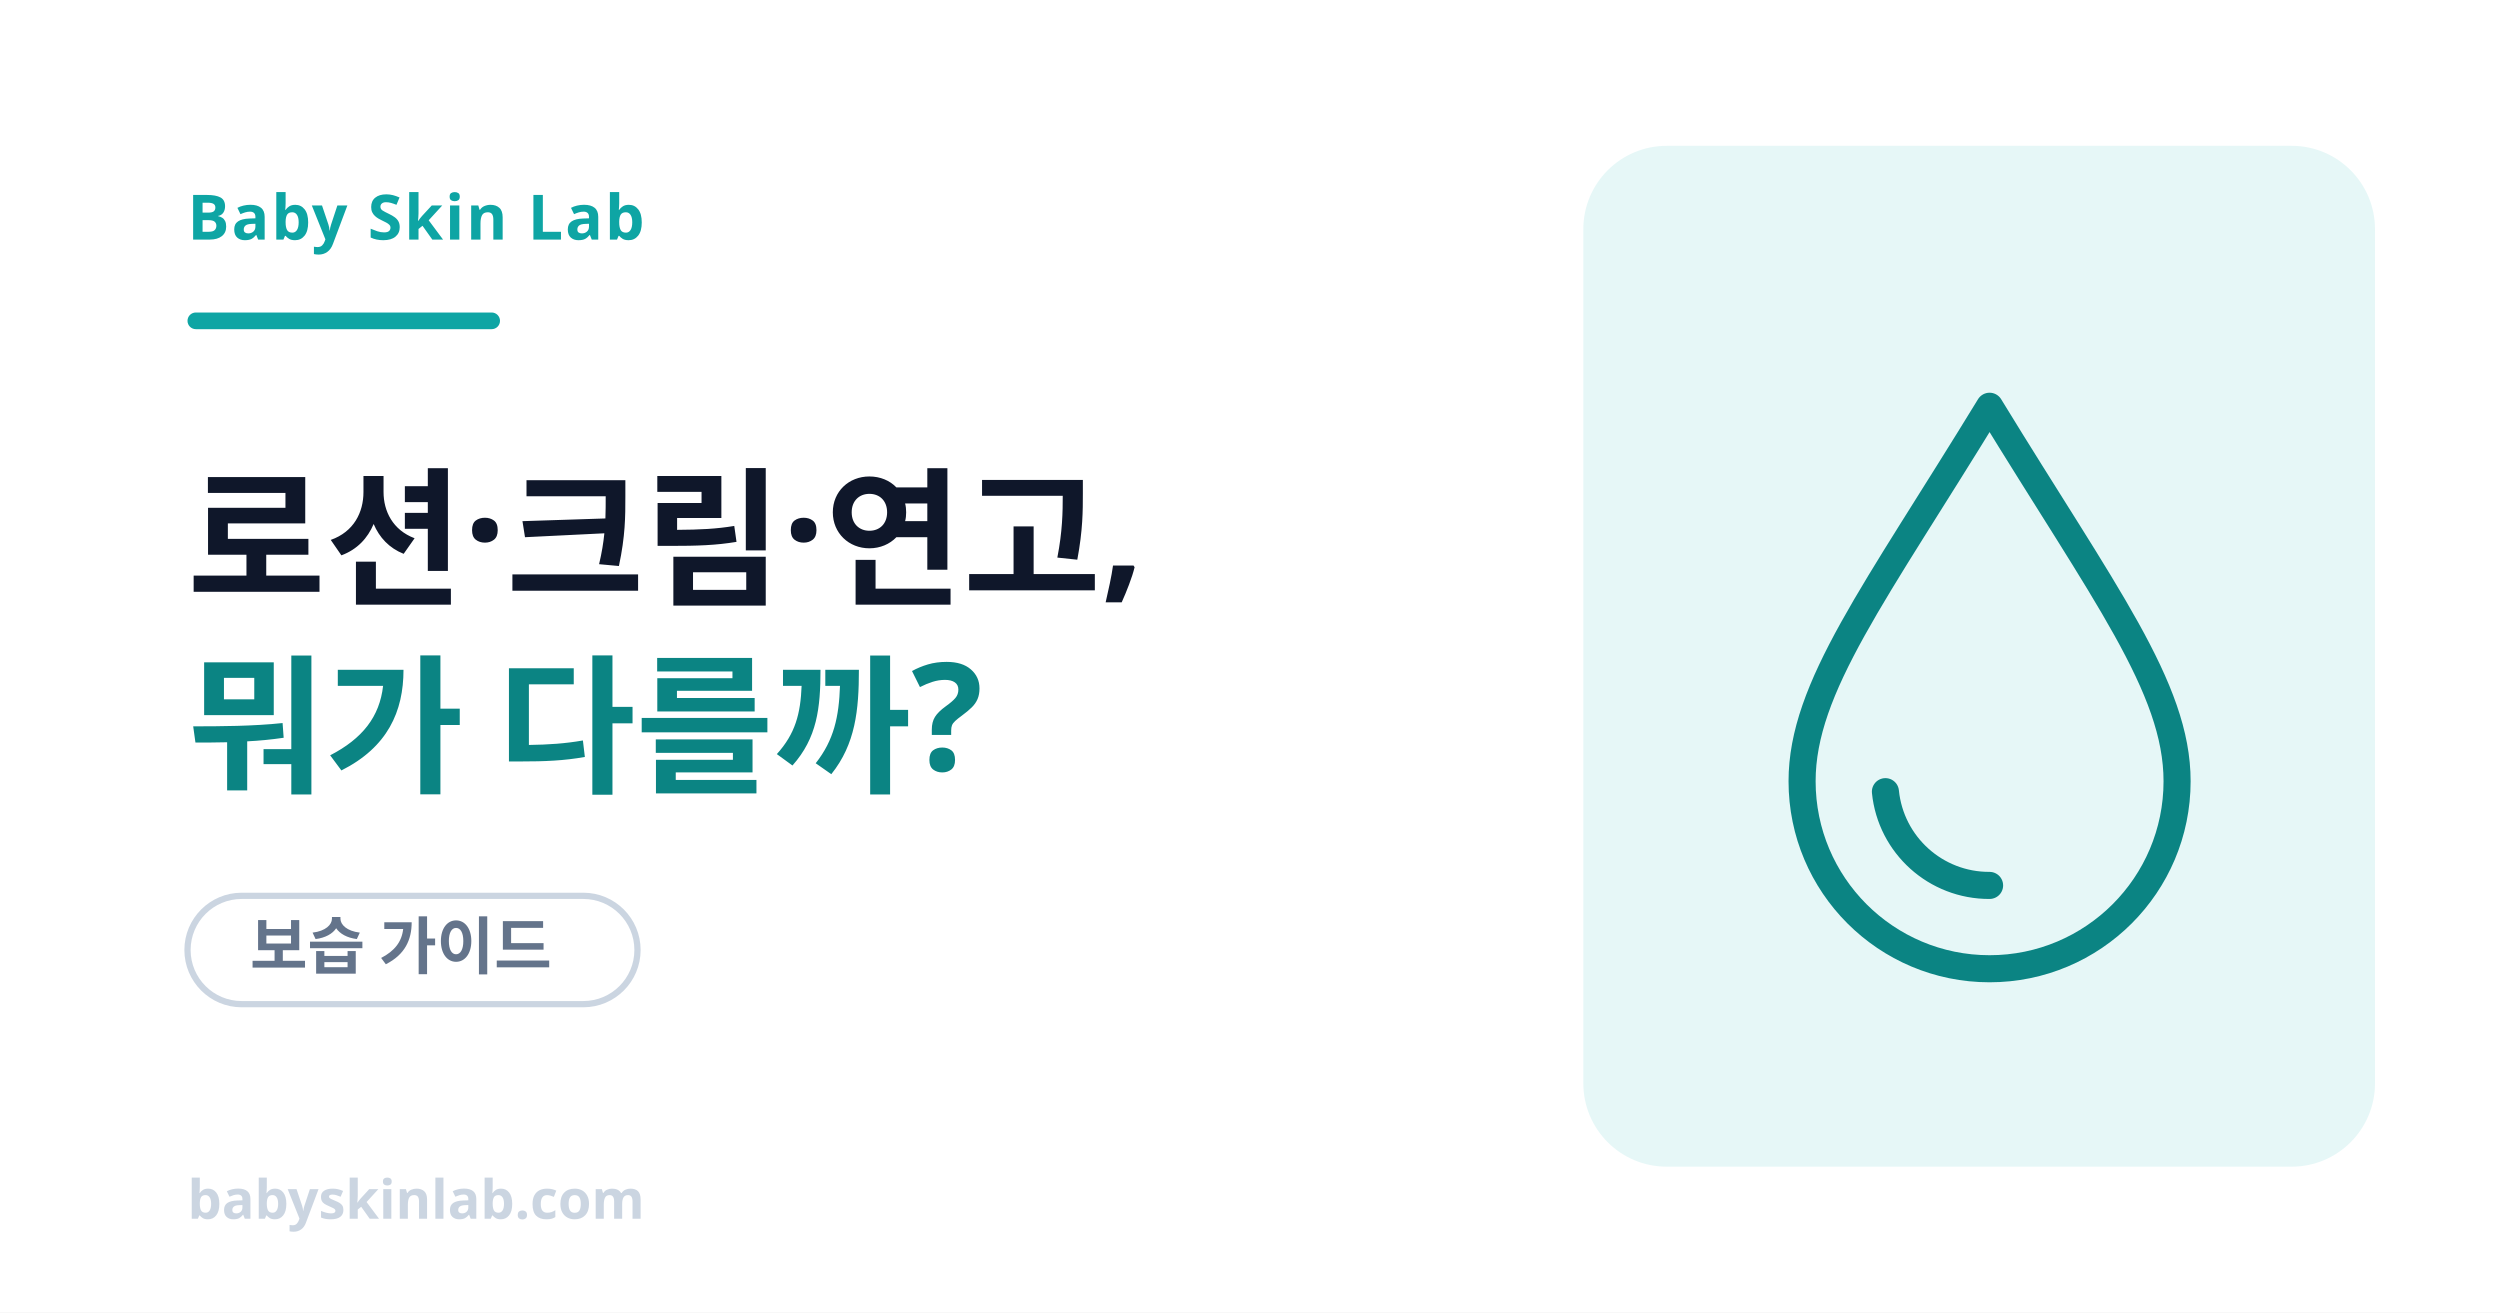
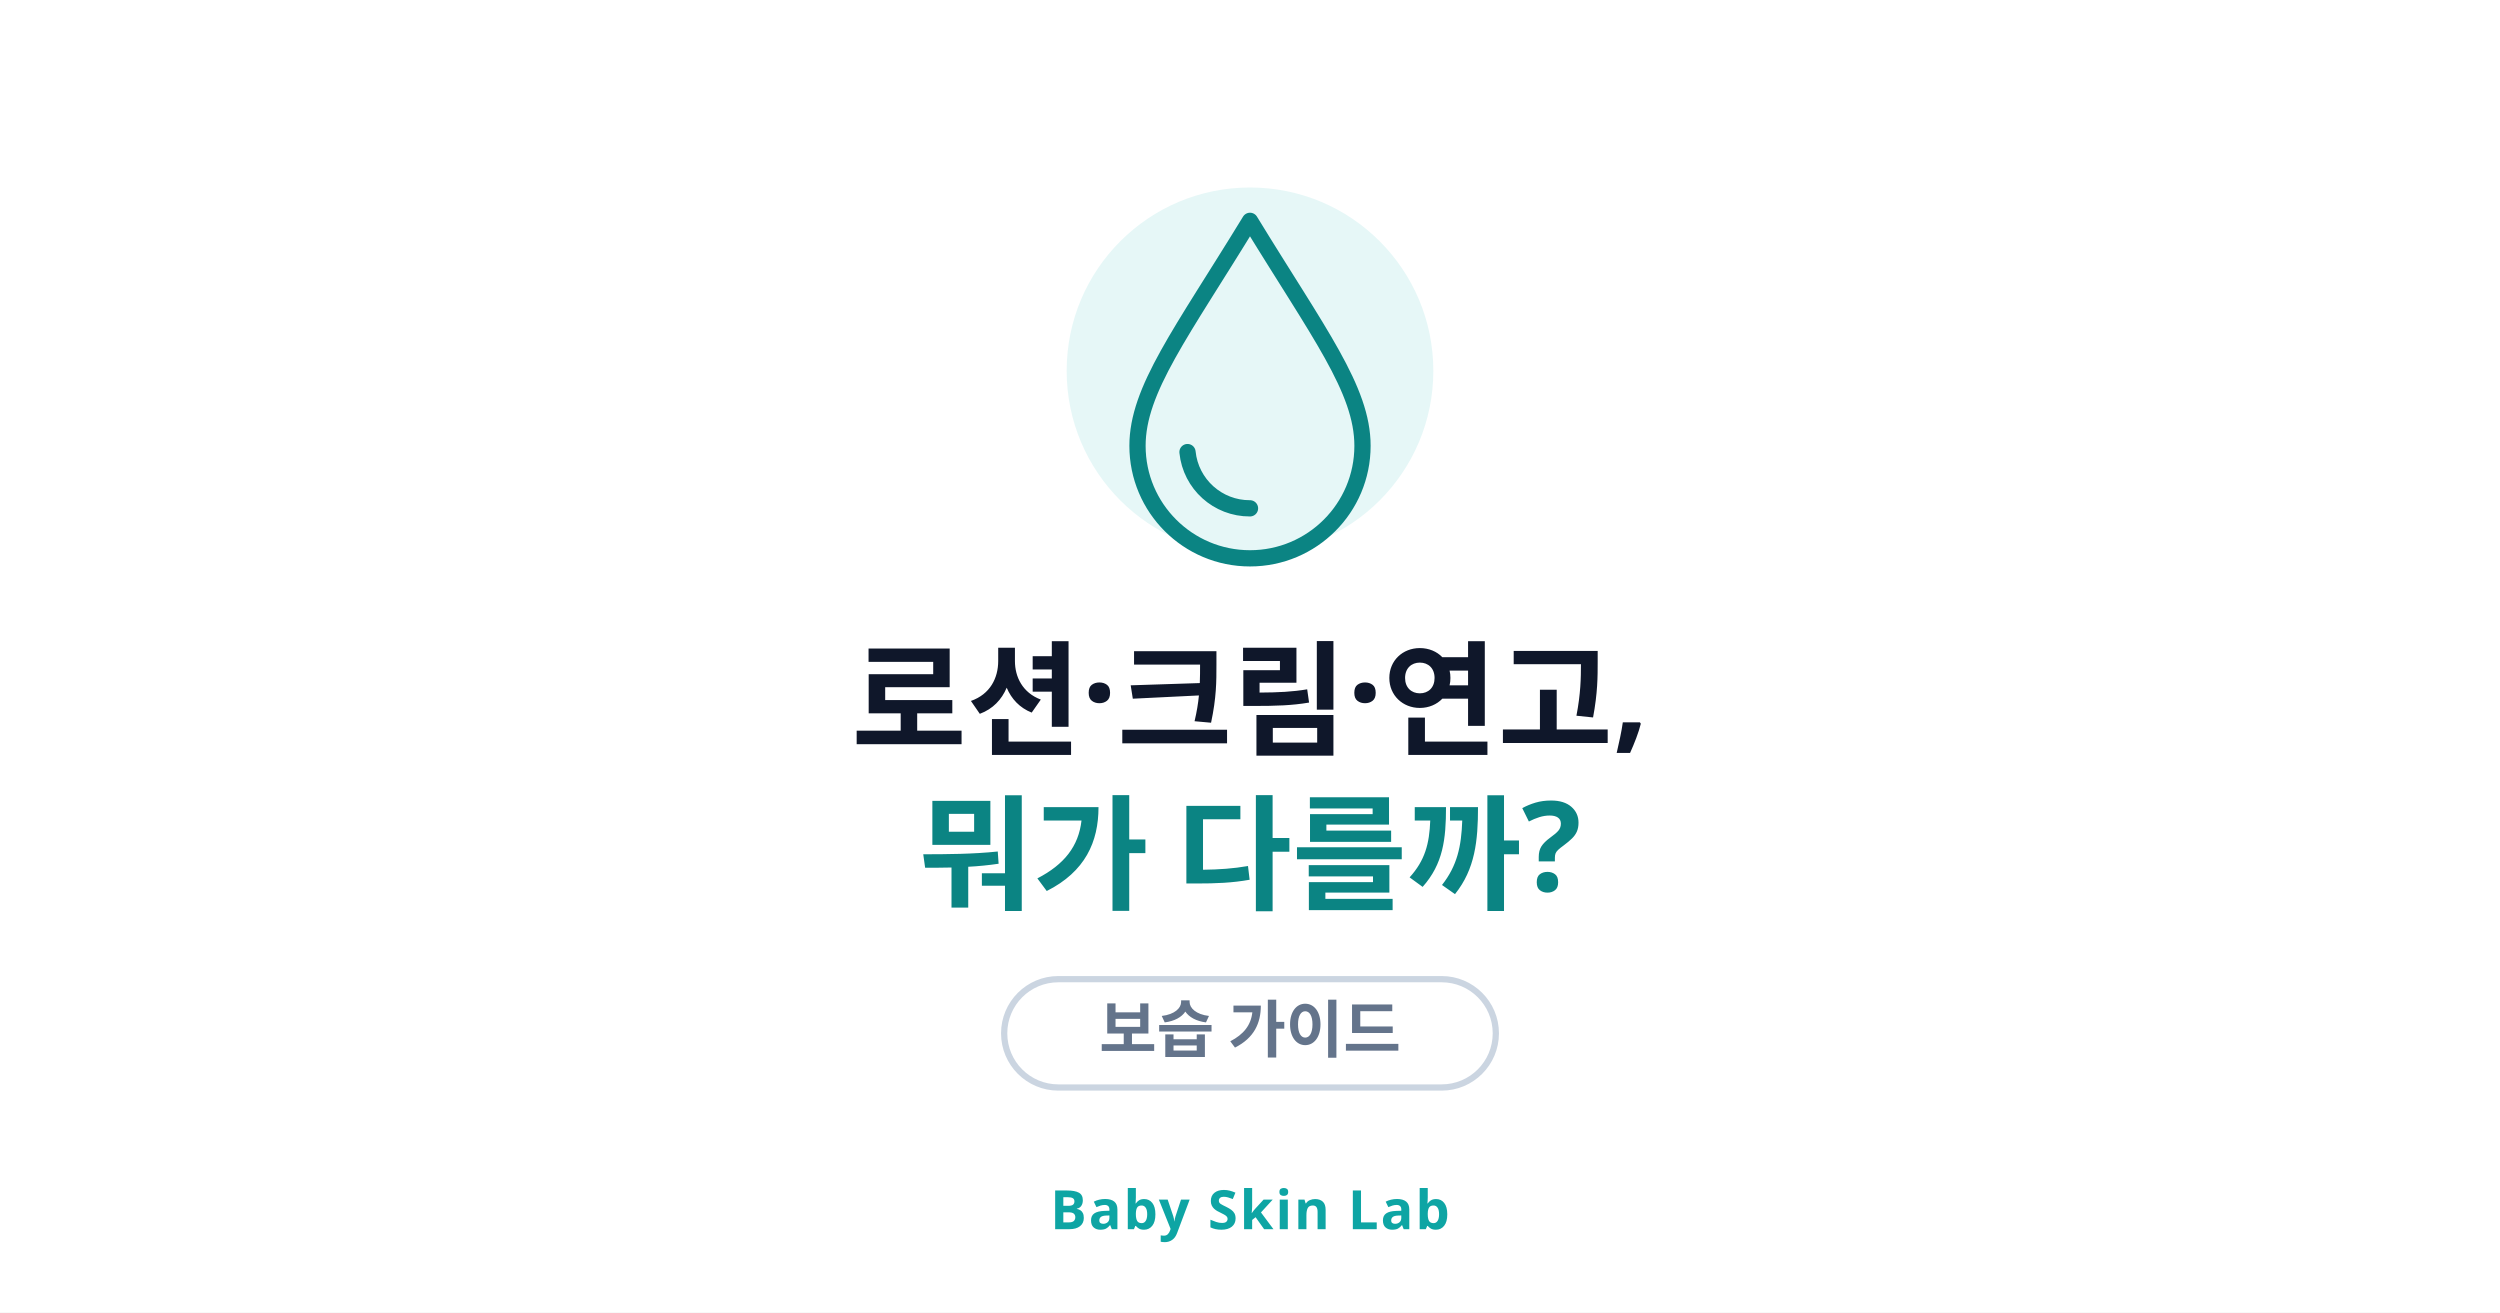
<svg xmlns="http://www.w3.org/2000/svg" viewBox="0 0 1200 630" font-family="Pretendard, sans-serif">
  <rect width="1200" height="630" fill="#ffffff" />
-   <rect x="760" y="70" width="380" height="490" rx="40" fill="#e6f7f7" />
-   <g fill="none" stroke="#0b8483" stroke-width="13" stroke-linecap="round" stroke-linejoin="round">
-     <path d="M955 195 C 900 285 865 330 865 375 a90 90 0 0 0 180 0 c0 -45 -35 -90 -90 -180 Z" />
-     <path d="M905 380 a50 50 0 0 0 50 45" />
+   <circle cx="600" cy="178" r="88" fill="#e6f7f7" />
+   <g transform="translate(600,178) scale(0.6) translate(-955,-315)">
+     <g fill="none" stroke="#0b8483" stroke-width="13" stroke-linecap="round" stroke-linejoin="round">
+       <path d="M955 195 C 900 285 865 330 865 375 a90 90 0 0 0 180 0 c0 -45 -35 -90 -90 -180 Z" />
+       <path d="M905 380 a50 50 0 0 0 50 45" />
+     </g>
  </g>
-   <text x="90" y="115" font-size="30" font-weight="800" fill="#0ea5a4" letter-spacing="1">Baby Skin Lab</text>
-   <rect x="90" y="150" width="150" height="8" rx="4" fill="#0ea5a4" />
-   <text x="90" y="285" font-size="72" font-weight="800" fill="#0f172a">로션·크림·연고,</text>
-   <text x="90" y="375" font-size="72" font-weight="800" fill="#0f172a">
+   <text x="600" y="358" text-anchor="middle" font-size="60" font-weight="800" fill="#0f172a">로션·크림·연고,</text>
+   <text x="600" y="432" text-anchor="middle" font-size="60" font-weight="800" fill="#0f172a">
    <tspan fill="#0b8483">뭐가 다를까?</tspan>
  </text>
-   <rect x="90" y="430" rx="26" ry="26" width="216" height="52" fill="none" stroke="#cbd5e1" stroke-width="3" />
-   <text x="120" y="465" font-size="30" font-weight="700" fill="#64748b">보습 가이드</text>
-   <text x="90" y="585" font-size="26" font-weight="600" fill="#cbd5e1">babyskinlab.com</text>
+   <rect x="482" y="470" rx="26" ry="26" width="236" height="52" fill="none" stroke="#cbd5e1" stroke-width="3" />
+   <text x="600" y="505" text-anchor="middle" font-size="30" font-weight="700" fill="#64748b">보습 가이드</text>
+   <text x="600" y="590" text-anchor="middle" font-size="26" font-weight="800" fill="#0ea5a4" letter-spacing="1">Baby Skin Lab</text>
</svg>
